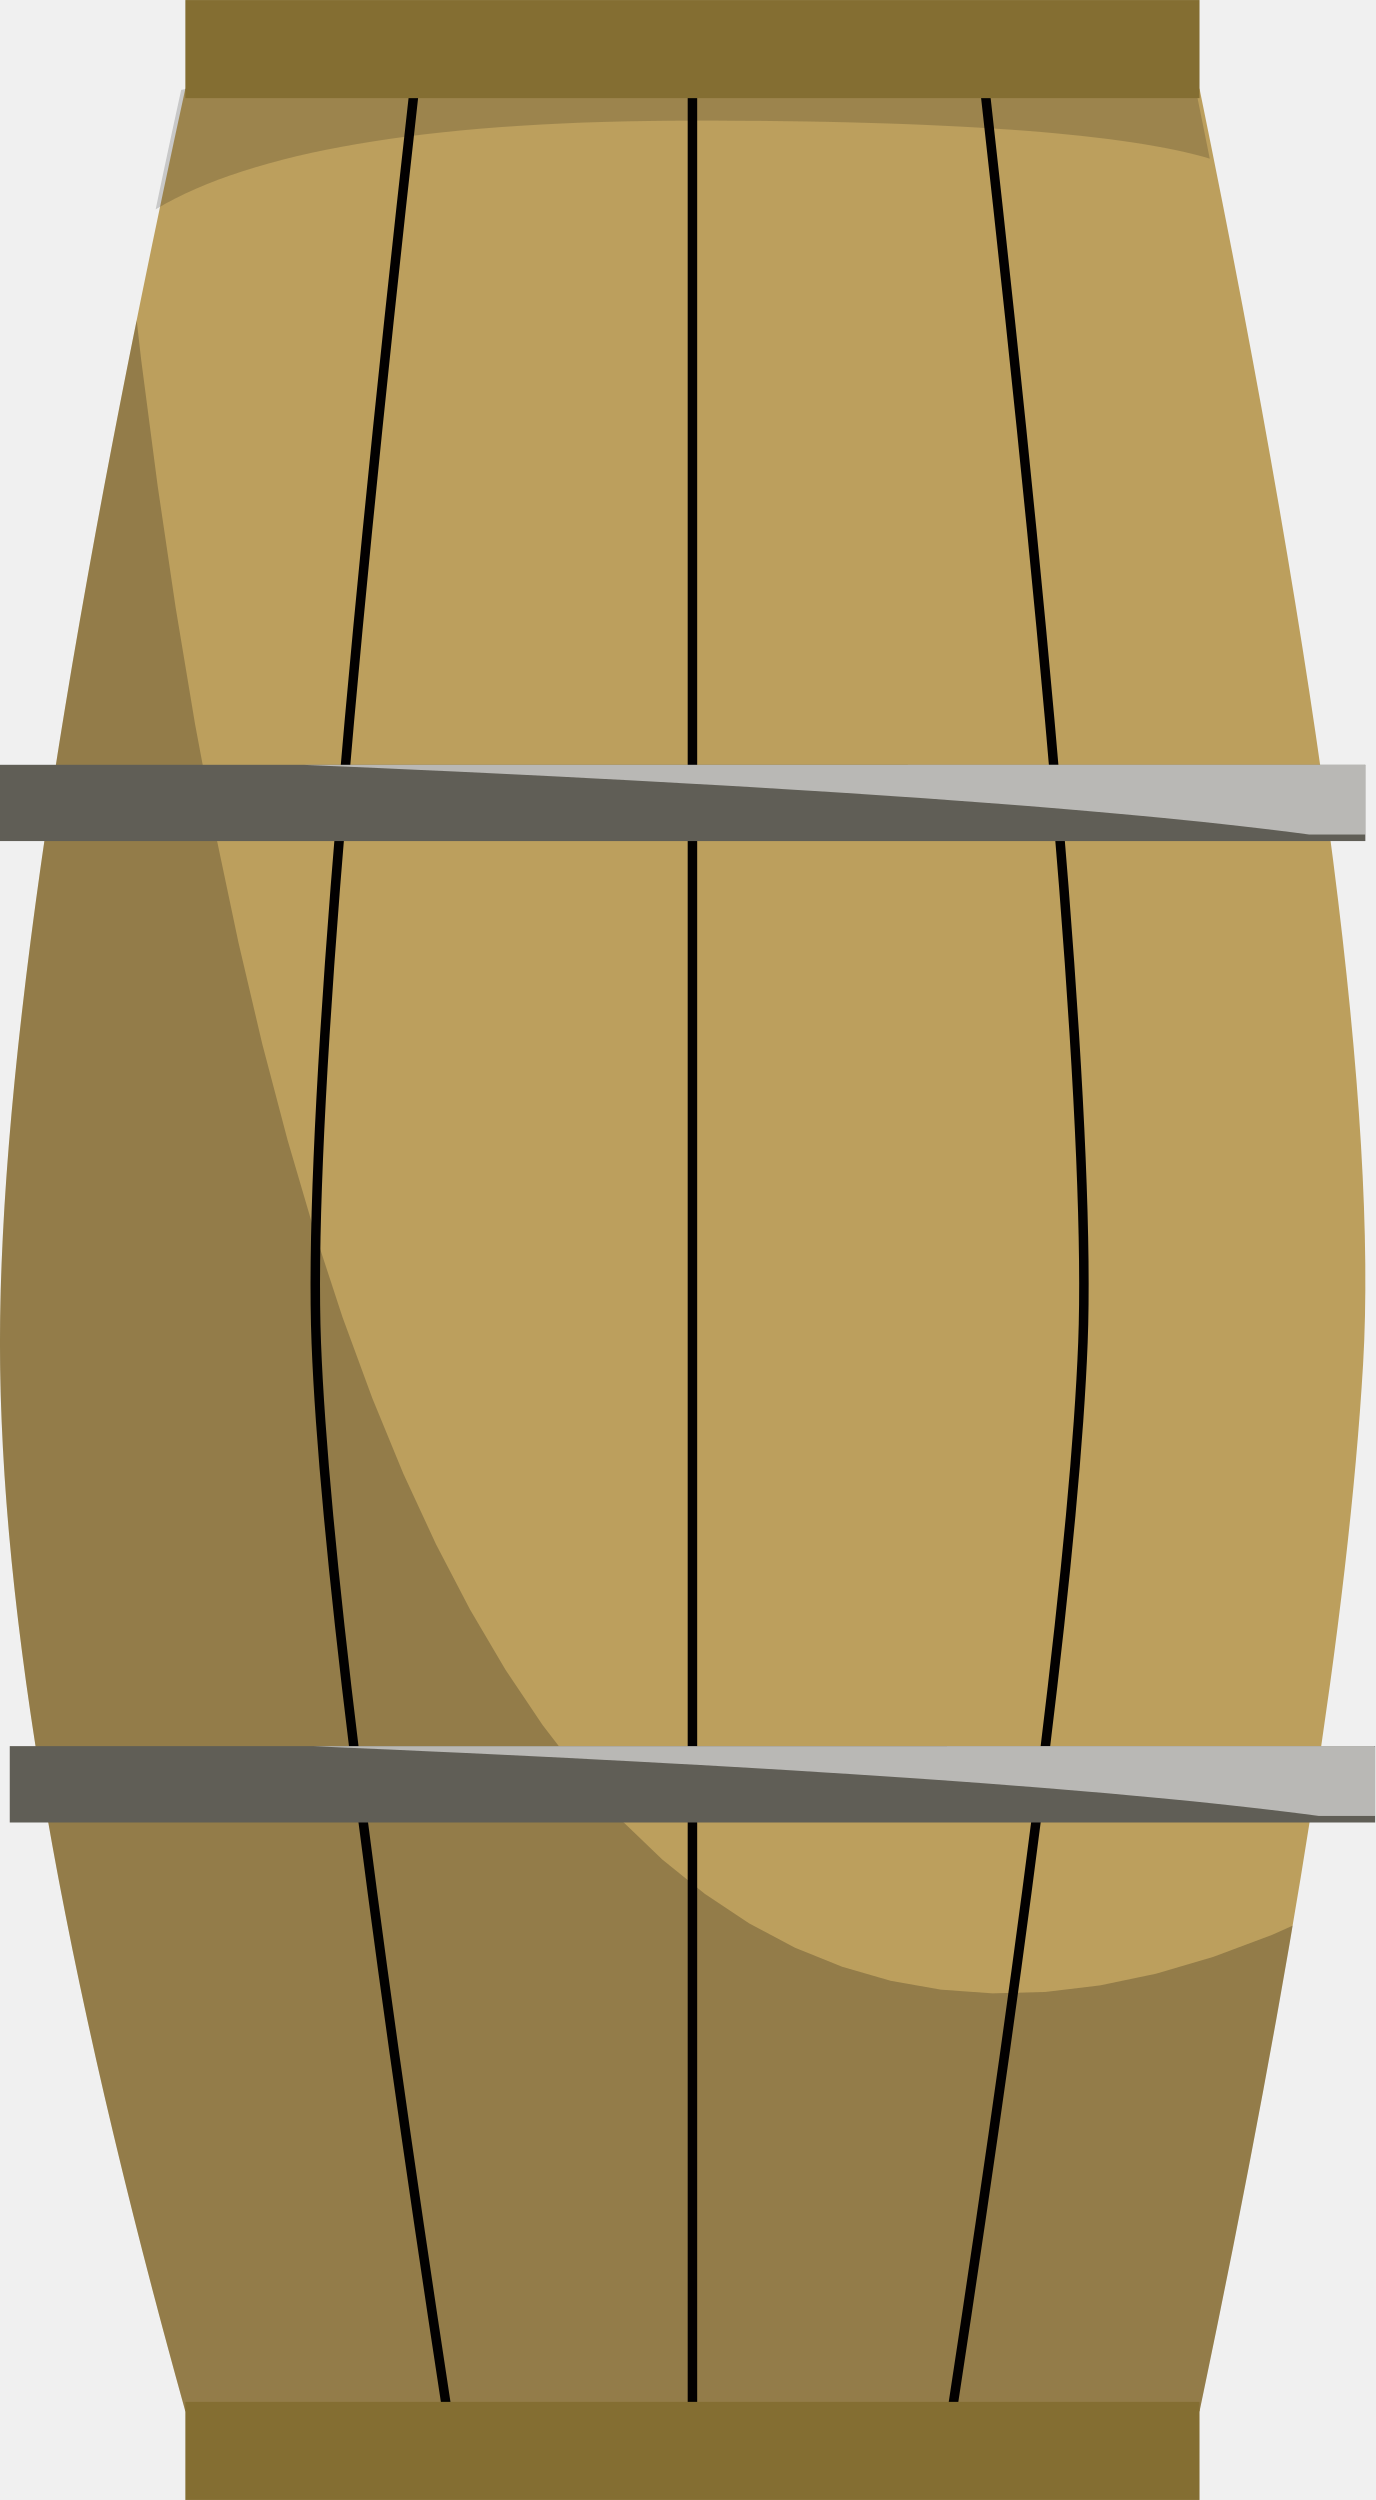
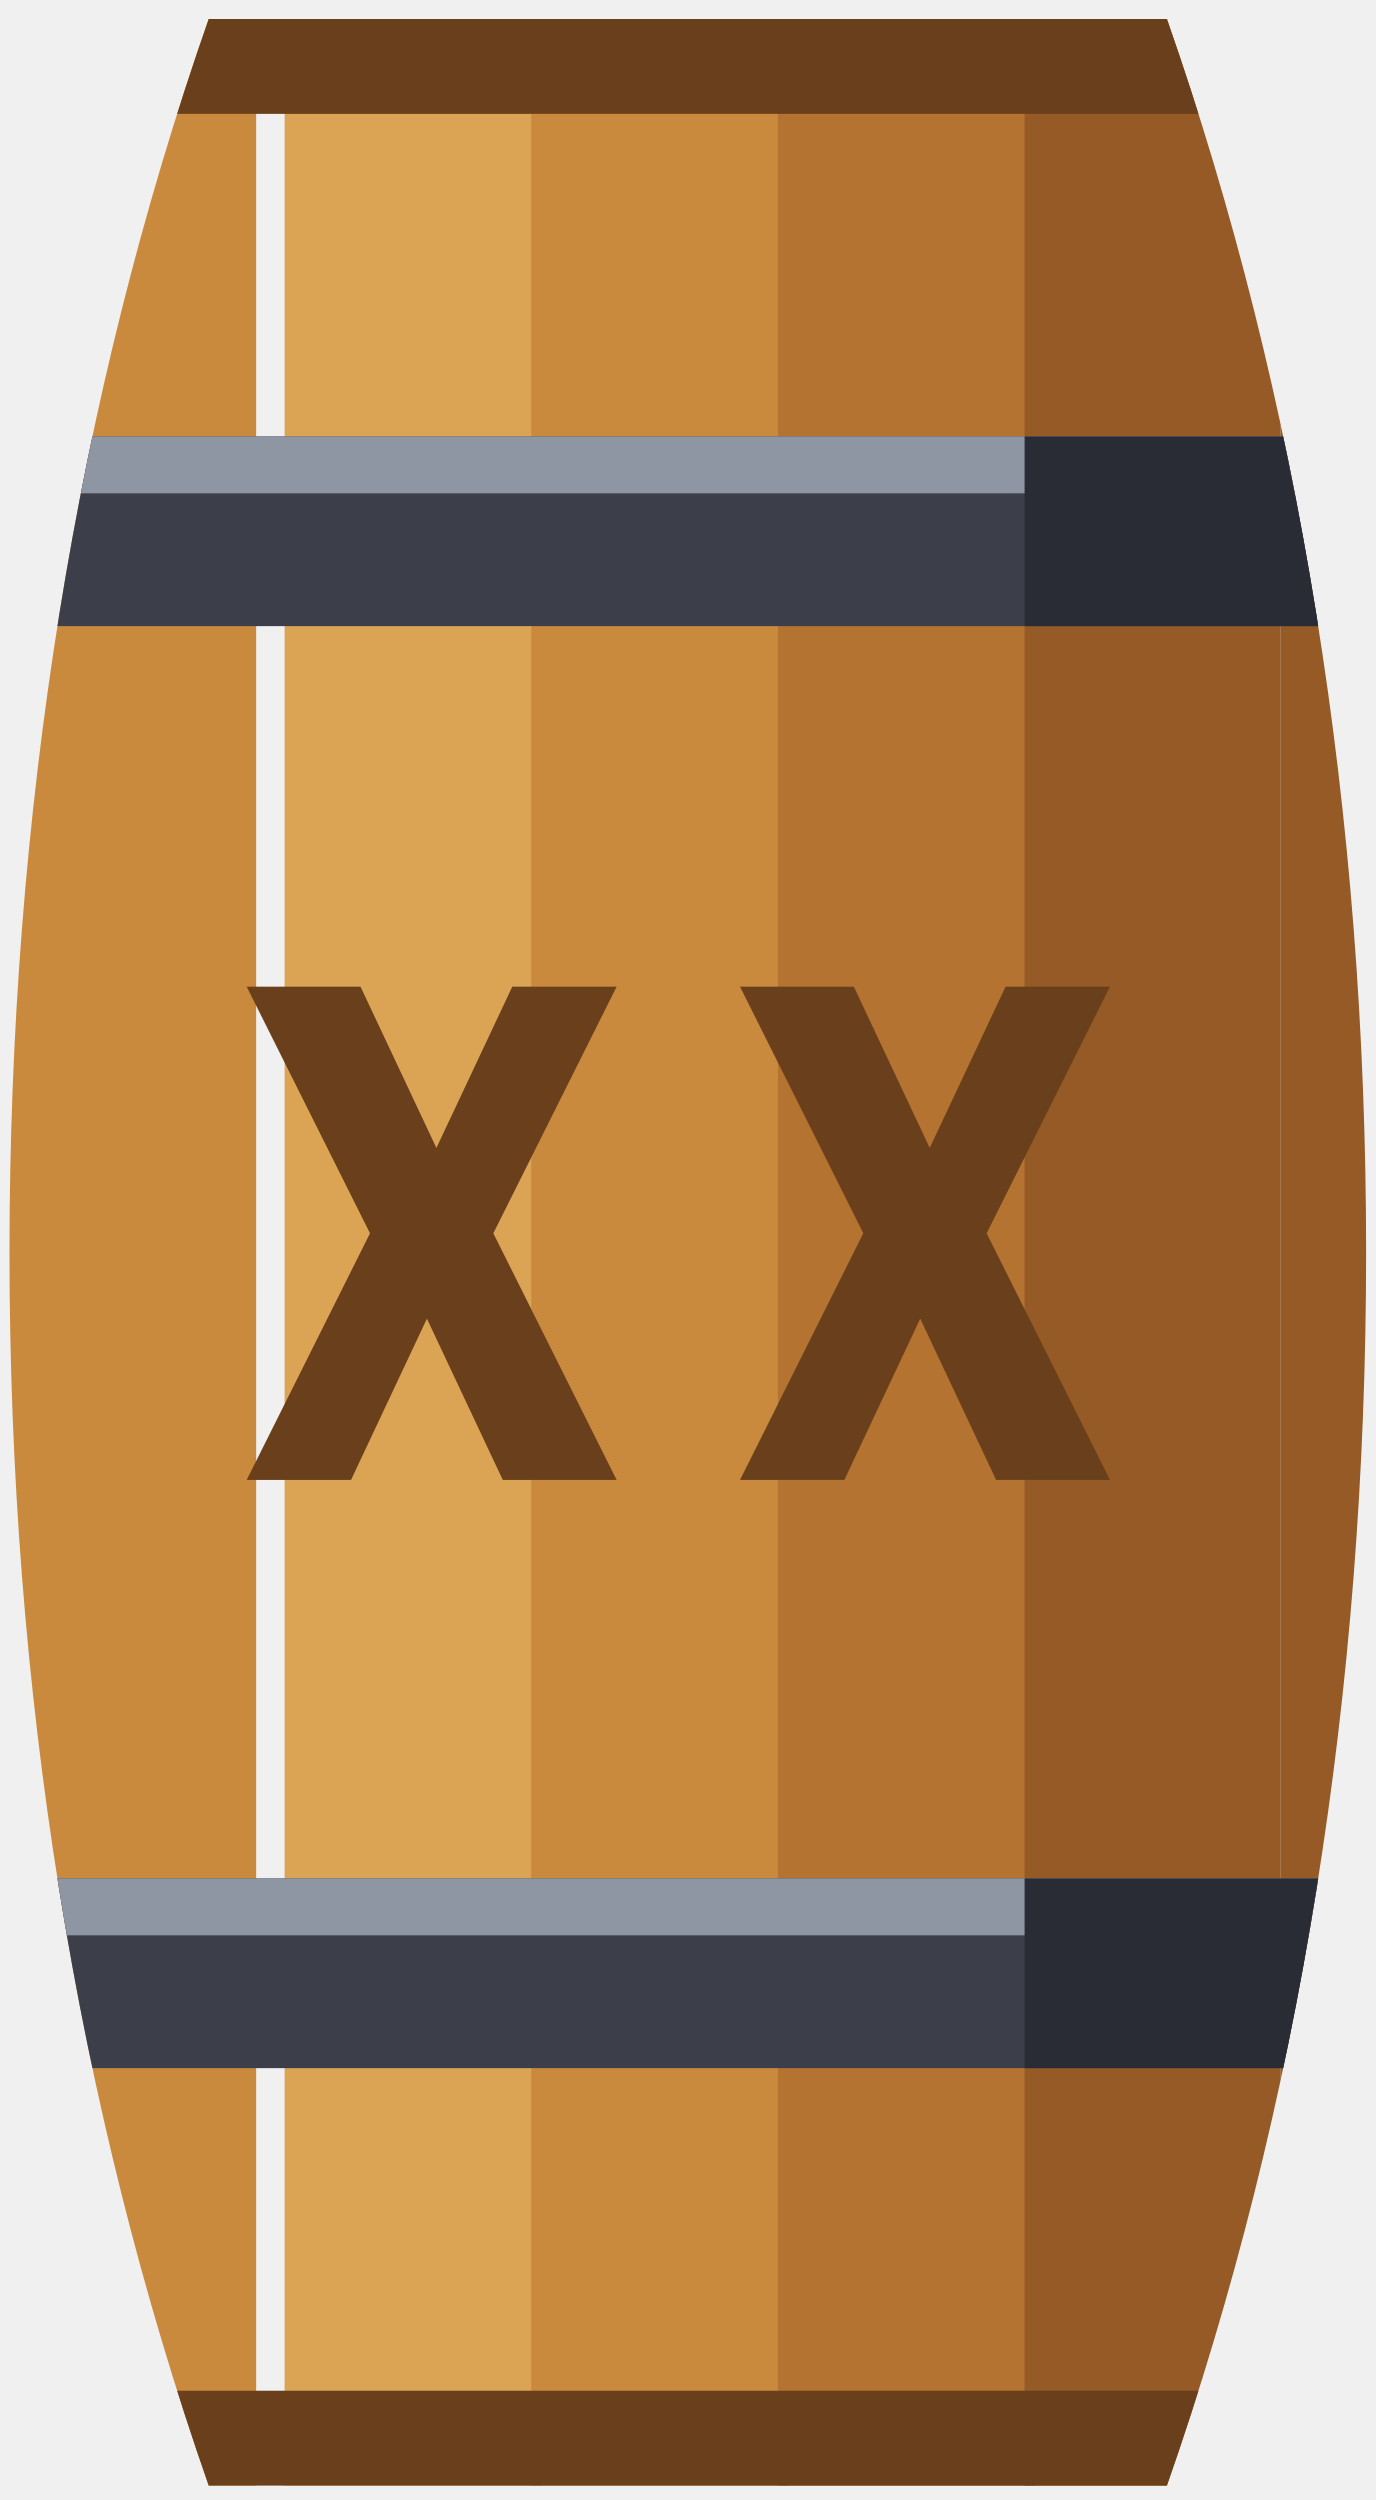
- <svg xmlns="http://www.w3.org/2000/svg" xmlns:xlink="http://www.w3.org/1999/xlink" version="1.1" preserveAspectRatio="xMidYMid meet" viewBox="335.852 105.846 144.949 263.517" width="144.95" height="263.52">
-   <defs>
-     <path d="M462.29 115.19C475.32 178.79 481.06 223.62 479.53 249.67C478 275.73 472.25 312.51 462.29 360.02L355.39 360.02C342.37 313.28 335.85 275.73 335.85 247.38C335.85 219.02 342.37 174.96 355.39 115.19" id="erD8Bw5Ff" />
-     <path d="" id="aXiaGprm" />
-     <path d="M382.98 360.02C374.55 304.85 369.95 267.3 369.19 247.38C368.42 227.45 371.87 183.39 379.53 115.19" id="aoMEEDjzT" />
-     <path d="M352.47 157.06L354.37 169.91L356.42 182.22L358.63 193.99L360.99 205.21L363.5 215.9L366.17 226.04L368.99 235.64L371.96 244.7L375.09 253.21L378.37 261.19L381.81 268.62L385.4 275.51L389.14 281.86L393.04 287.67L397.09 292.94L401.3 297.66L405.66 301.85L410.17 305.49L414.83 308.59L419.65 311.15L424.63 313.16L429.75 314.64L435.03 315.57L440.47 315.96L446.06 315.81L451.8 315.12L457.7 313.89L463.75 312.11L469.95 309.79L472.11 308.82L471.72 311.1L471.2 314.08L470.67 317.1L470.12 320.16L469.55 323.26L468.97 326.4L468.37 329.58L467.76 332.8L467.13 336.06L466.49 339.36L465.83 342.71L465.15 346.09L464.46 349.51L463.75 352.97L463.03 356.48L462.29 360.02L355.39 360.02L354.43 356.53L353.49 353.08L352.57 349.66L351.68 346.27L350.81 342.92L349.97 339.61L349.15 336.32L348.36 333.08L347.59 329.86L346.84 326.69L346.12 323.54L345.43 320.43L344.76 317.36L344.11 314.32L343.48 311.31L342.89 308.34L342.31 305.4L341.76 302.5L341.24 299.63L340.74 296.8L340.26 294L339.81 291.24L339.38 288.51L338.98 285.81L338.6 283.15L338.25 280.52L337.92 277.93L337.61 275.38L337.33 272.85L337.07 270.36L336.84 267.91L336.63 265.49L336.45 263.11L336.29 260.75L336.16 258.44L336.05 256.16L335.96 253.91L335.9 251.7L335.86 249.52L335.85 247.38L335.86 245.22L335.9 243L335.96 240.73L336.05 238.4L336.16 236.01L336.29 233.56L336.45 231.05L336.63 228.48L336.84 225.85L337.07 223.17L337.33 220.42L337.61 217.62L337.92 214.75L338.25 211.83L338.6 208.85L338.98 205.81L339.38 202.71L339.81 199.56L340.26 196.34L340.74 193.06L341.24 189.73L341.76 186.34L342.31 182.89L342.89 179.38L343.48 175.81L344.11 172.18L344.76 168.49L345.43 164.74L346.12 160.94L346.84 157.07L347.59 153.15L348.36 149.17L349.15 145.13L349.97 141.03L350.26 139.6L350.72 143.67L352.47 157.06Z" id="b4Zsr0Irt" />
-     <path d="M436.21 360.02C444.64 304.85 449.23 267.3 450 247.38C450.77 227.45 447.32 183.39 439.66 115.19" id="a1ismr7GDV" />
-     <path d="M408.84 360.02L408.84 115.19" id="a5ApMWGe9U" />
-     <path d="M335.85 186.46L479.77 186.46L479.77 194.5L335.85 194.5L335.85 186.46Z" id="h26wbdIWPt" />
-     <path d="M336.88 289.9L480.8 289.9L480.8 297.95L336.88 297.95L336.88 289.9Z" id="c1MThG8H9A" />
-     <path d="M474.87 297.26L473.21 297.04L471.44 296.82L469.6 296.6L467.7 296.38L465.74 296.16L463.71 295.94L461.62 295.72L459.46 295.51L457.24 295.3L454.95 295.09L452.6 294.87L450.19 294.67L447.71 294.46L445.17 294.25L442.56 294.05L439.89 293.84L437.16 293.64L434.36 293.44L431.49 293.24L428.57 293.05L425.57 292.85L422.52 292.66L419.4 292.46L416.21 292.27L412.96 292.08L409.65 291.89L406.27 291.71L402.83 291.52L399.32 291.34L395.75 291.15L392.12 290.97L388.42 290.79L384.65 290.61L380.83 290.44L376.94 290.26L372.98 290.09L368.96 289.91L480.68 289.9L480.8 289.96L480.8 297.26L480.8 297.26L474.87 297.26Z" id="azhiTQXHu" />
-     <path d="M473.84 193.81L472.18 193.59L470.41 193.37L468.57 193.15L466.67 192.93L464.71 192.71L462.68 192.49L460.59 192.28L458.43 192.06L456.21 191.85L453.92 191.64L451.58 191.43L449.16 191.22L446.68 191.01L444.14 190.8L441.53 190.6L438.86 190.4L436.13 190.2L433.33 189.99L430.46 189.8L427.54 189.6L424.54 189.4L421.49 189.21L418.37 189.02L415.18 188.82L411.93 188.63L408.62 188.45L405.24 188.26L401.8 188.07L398.29 187.89L394.72 187.7L391.09 187.52L387.39 187.34L383.63 187.16L379.8 186.99L375.91 186.81L371.95 186.64L367.93 186.47L479.65 186.46L479.77 186.51L479.77 193.81L479.77 193.81L473.84 193.81Z" id="e3Igkv90S" />
-     <path d="M463.37 122.57L462.66 122.36L461.77 122.13L460.83 121.9L459.84 121.68L458.8 121.47L457.7 121.27L456.56 121.07L455.37 120.88L454.12 120.7L452.83 120.52L451.48 120.36L450.09 120.2L448.64 120.05L447.14 119.9L445.59 119.76L443.99 119.63L442.34 119.51L440.64 119.4L438.89 119.29L437.09 119.19L435.23 119.1L433.33 119.01L431.38 118.93L429.37 118.86L427.31 118.8L425.21 118.74L423.05 118.69L420.84 118.65L418.58 118.62L416.27 118.59L413.91 118.58L411.5 118.56L409.03 118.56L406.57 118.57L404.15 118.6L401.78 118.64L399.46 118.7L397.18 118.77L394.95 118.87L392.76 118.98L390.63 119.11L388.53 119.25L386.49 119.41L384.49 119.59L382.54 119.79L380.64 120L378.78 120.23L376.97 120.48L375.2 120.75L373.48 121.03L371.81 121.33L370.19 121.64L368.61 121.97L367.08 122.32L365.6 122.69L364.16 123.08L362.77 123.48L361.42 123.9L360.13 124.33L358.87 124.78L357.67 125.25L356.51 125.74L355.4 126.24L354.34 126.76L353.32 127.3L352.35 127.86L352.26 127.91L353.07 124.04L354.01 119.64L354.95 115.32L355.59 115.19L461.88 115.19L462.84 119.93L463.37 122.57Z" id="aMaGjJjDS" />
-     <path d="M355.39 105.85L462.29 105.85L462.29 116.19L355.39 116.19L355.39 105.85Z" id="mIb4USE0R" />
-     <path d="M355.39 359.02L462.29 359.02L462.29 369.36L355.39 369.36L355.39 359.02Z" id="dCvtFFaNB" />
-   </defs>
-   <g>
-     <g>
-       <g>
-         <use xlink:href="#erD8Bw5Ff" opacity="1" fill="#bc9f5d" fill-opacity="1" />
-         <g>
-           <use xlink:href="#erD8Bw5Ff" opacity="1" fill-opacity="0" stroke="#030303" stroke-width="1" stroke-opacity="0" />
-         </g>
-       </g>
-       <g>
-         <g>
-           <use xlink:href="#aXiaGprm" opacity="1" fill-opacity="0" stroke="#000000" stroke-width="1" stroke-opacity="1" />
-         </g>
-       </g>
-       <g>
-         <g>
-           <use xlink:href="#aoMEEDjzT" opacity="1" fill-opacity="0" stroke="#030101" stroke-width="1" stroke-opacity="1" />
-         </g>
-       </g>
-       <g>
-         <use xlink:href="#b4Zsr0Irt" opacity="1" fill="#000000" fill-opacity="0.22" />
-         <g>
-           <use xlink:href="#b4Zsr0Irt" opacity="1" fill-opacity="0" stroke="#030101" stroke-width="1" stroke-opacity="0" />
-         </g>
-       </g>
-       <g>
-         <g>
-           <use xlink:href="#a1ismr7GDV" opacity="1" fill-opacity="0" stroke="#030101" stroke-width="1" stroke-opacity="1" />
-         </g>
-       </g>
-       <g>
-         <g>
-           <use xlink:href="#a5ApMWGe9U" opacity="1" fill-opacity="0" stroke="#030101" stroke-width="1" stroke-opacity="1" />
-         </g>
-       </g>
-       <g>
-         <use xlink:href="#h26wbdIWPt" opacity="1" fill="#605e56" fill-opacity="1" />
-       </g>
-       <g>
-         <use xlink:href="#c1MThG8H9A" opacity="1" fill="#605e56" fill-opacity="1" />
-       </g>
-       <g>
-         <use xlink:href="#azhiTQXHu" opacity="1" fill="#ffffff" fill-opacity="0.56" />
-         <g>
-           <use xlink:href="#azhiTQXHu" opacity="1" fill-opacity="0" stroke="#030101" stroke-width="1" stroke-opacity="0" />
-         </g>
-       </g>
-       <g>
-         <use xlink:href="#e3Igkv90S" opacity="1" fill="#ffffff" fill-opacity="0.56" />
-         <g>
-           <use xlink:href="#e3Igkv90S" opacity="1" fill-opacity="0" stroke="#030101" stroke-width="1" stroke-opacity="0" />
-         </g>
-       </g>
-       <g>
-         <use xlink:href="#aMaGjJjDS" opacity="1" fill="#000000" fill-opacity="0.17" />
-         <g>
-           <use xlink:href="#aMaGjJjDS" opacity="1" fill-opacity="0" stroke="#030202" stroke-width="1" stroke-opacity="0" />
-         </g>
-       </g>
-       <g>
-         <g>
-           <use xlink:href="#mIb4USE0R" opacity="1" fill="#846e32" fill-opacity="1" />
-         </g>
-         <g>
-           <use xlink:href="#dCvtFFaNB" opacity="1" fill="#846e32" fill-opacity="1" />
-         </g>
-       </g>
-     </g>
+ <svg xmlns="http://www.w3.org/2000/svg" viewBox="0 0 144.95 263.52" width="144.95" height="263.52">
+   <clipPath id="b">
+     <path d="M22 2h101c14 40 21 84 21 130s-7 90-21 130H22C8 222 1 178 1 132S8 42 22 2z" />
+   </clipPath>
+   <g clip-path="url(#b)">
+     <path d="M0 0h27V264h-27z" fill="#c98a3e" />
+     <path d="M30 0h27V264h-27z" fill="#dba455" />
+     <path d="M56 0h27V264h-27z" fill="#c98a3e" />
+     <path d="M82 0h27V264h-27z" fill="#b47330" />
+     <path d="M108 0h27V264h-27z" fill="#955a25" />
+     <path d="M135 0h10v264h-10z" fill="#955a25" />
+     <path d="M0 0h145v12H0zM0 252h145v12H0z" fill="#6a3f1b" />
+     <path d="M0 46h145v20H0z" fill="#3c3f4a" />
+     <path d="M0 46h145v6H0z" fill="#8f96a3" />
+     <path d="M108 46h37v20h-37z" fill="#2a2c35" />
+     <path d="M0 198h145v20H0z" fill="#3c3f4a" />
+     <path d="M0 198h145v6H0z" fill="#8f96a3" />
+     <path d="M108 198h37v20h-37z" fill="#2a2c35" />
+     <path d="M26 104l13 26-13 26h11l8-17 8 17h12l-13-26 13-26H54l-8 17-8-17zM78 104l13 26-13 26h11l8-17 8 17h12l-13-26 13-26h-11l-8 17-8-17z" fill="#6a3f1b" />
  </g>
</svg>
